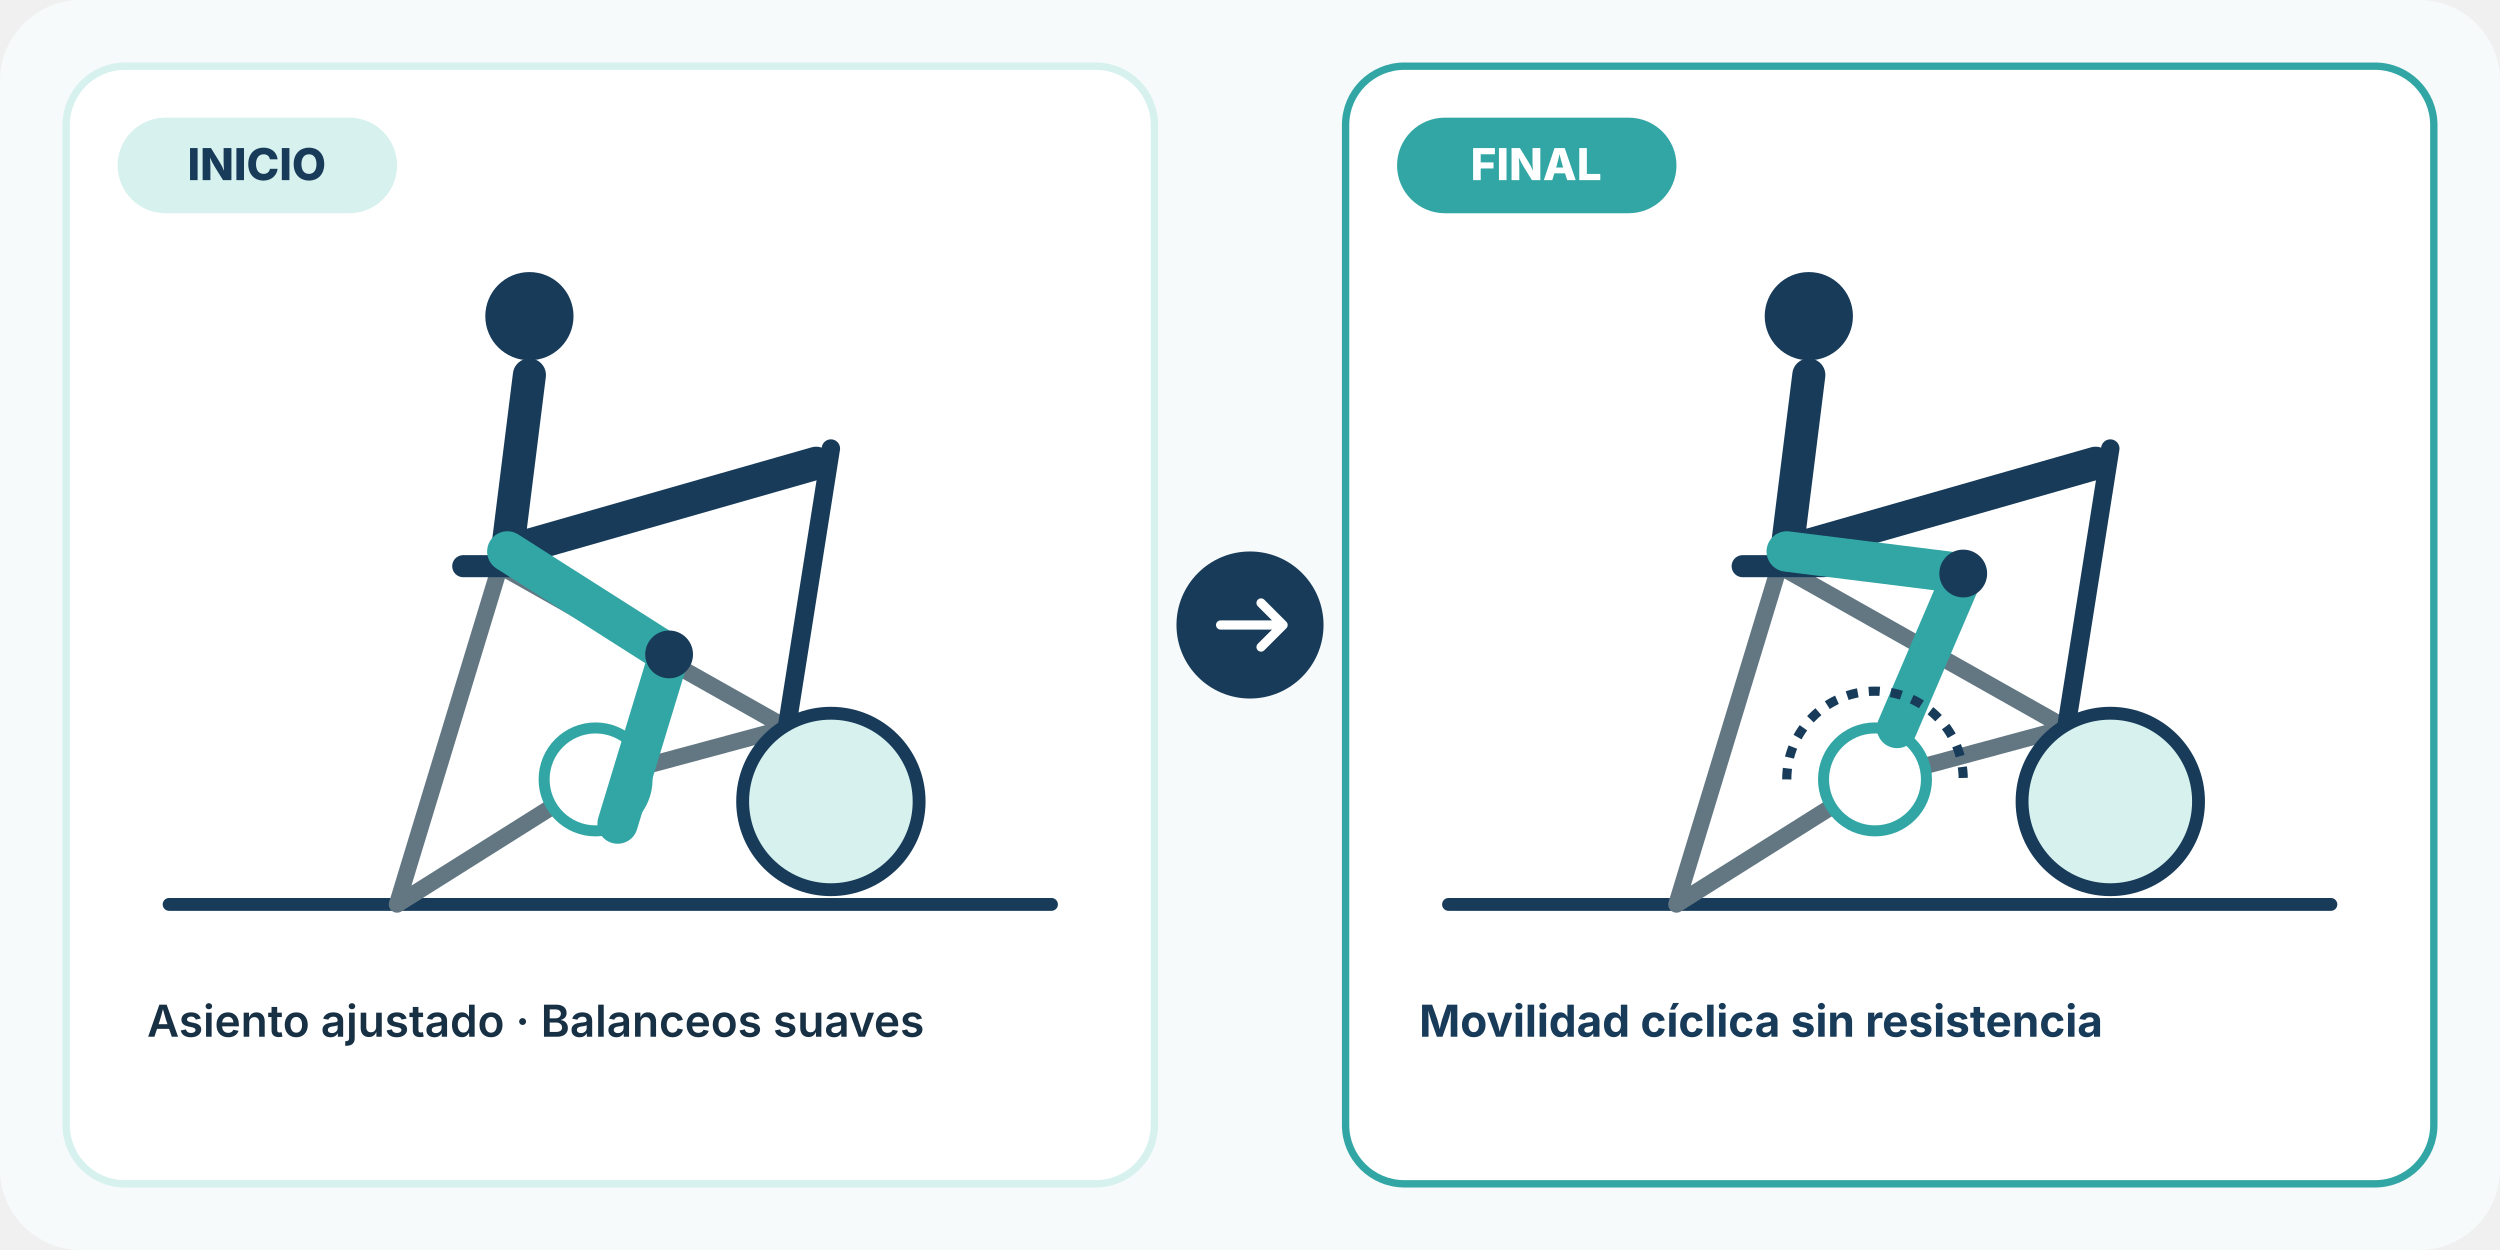
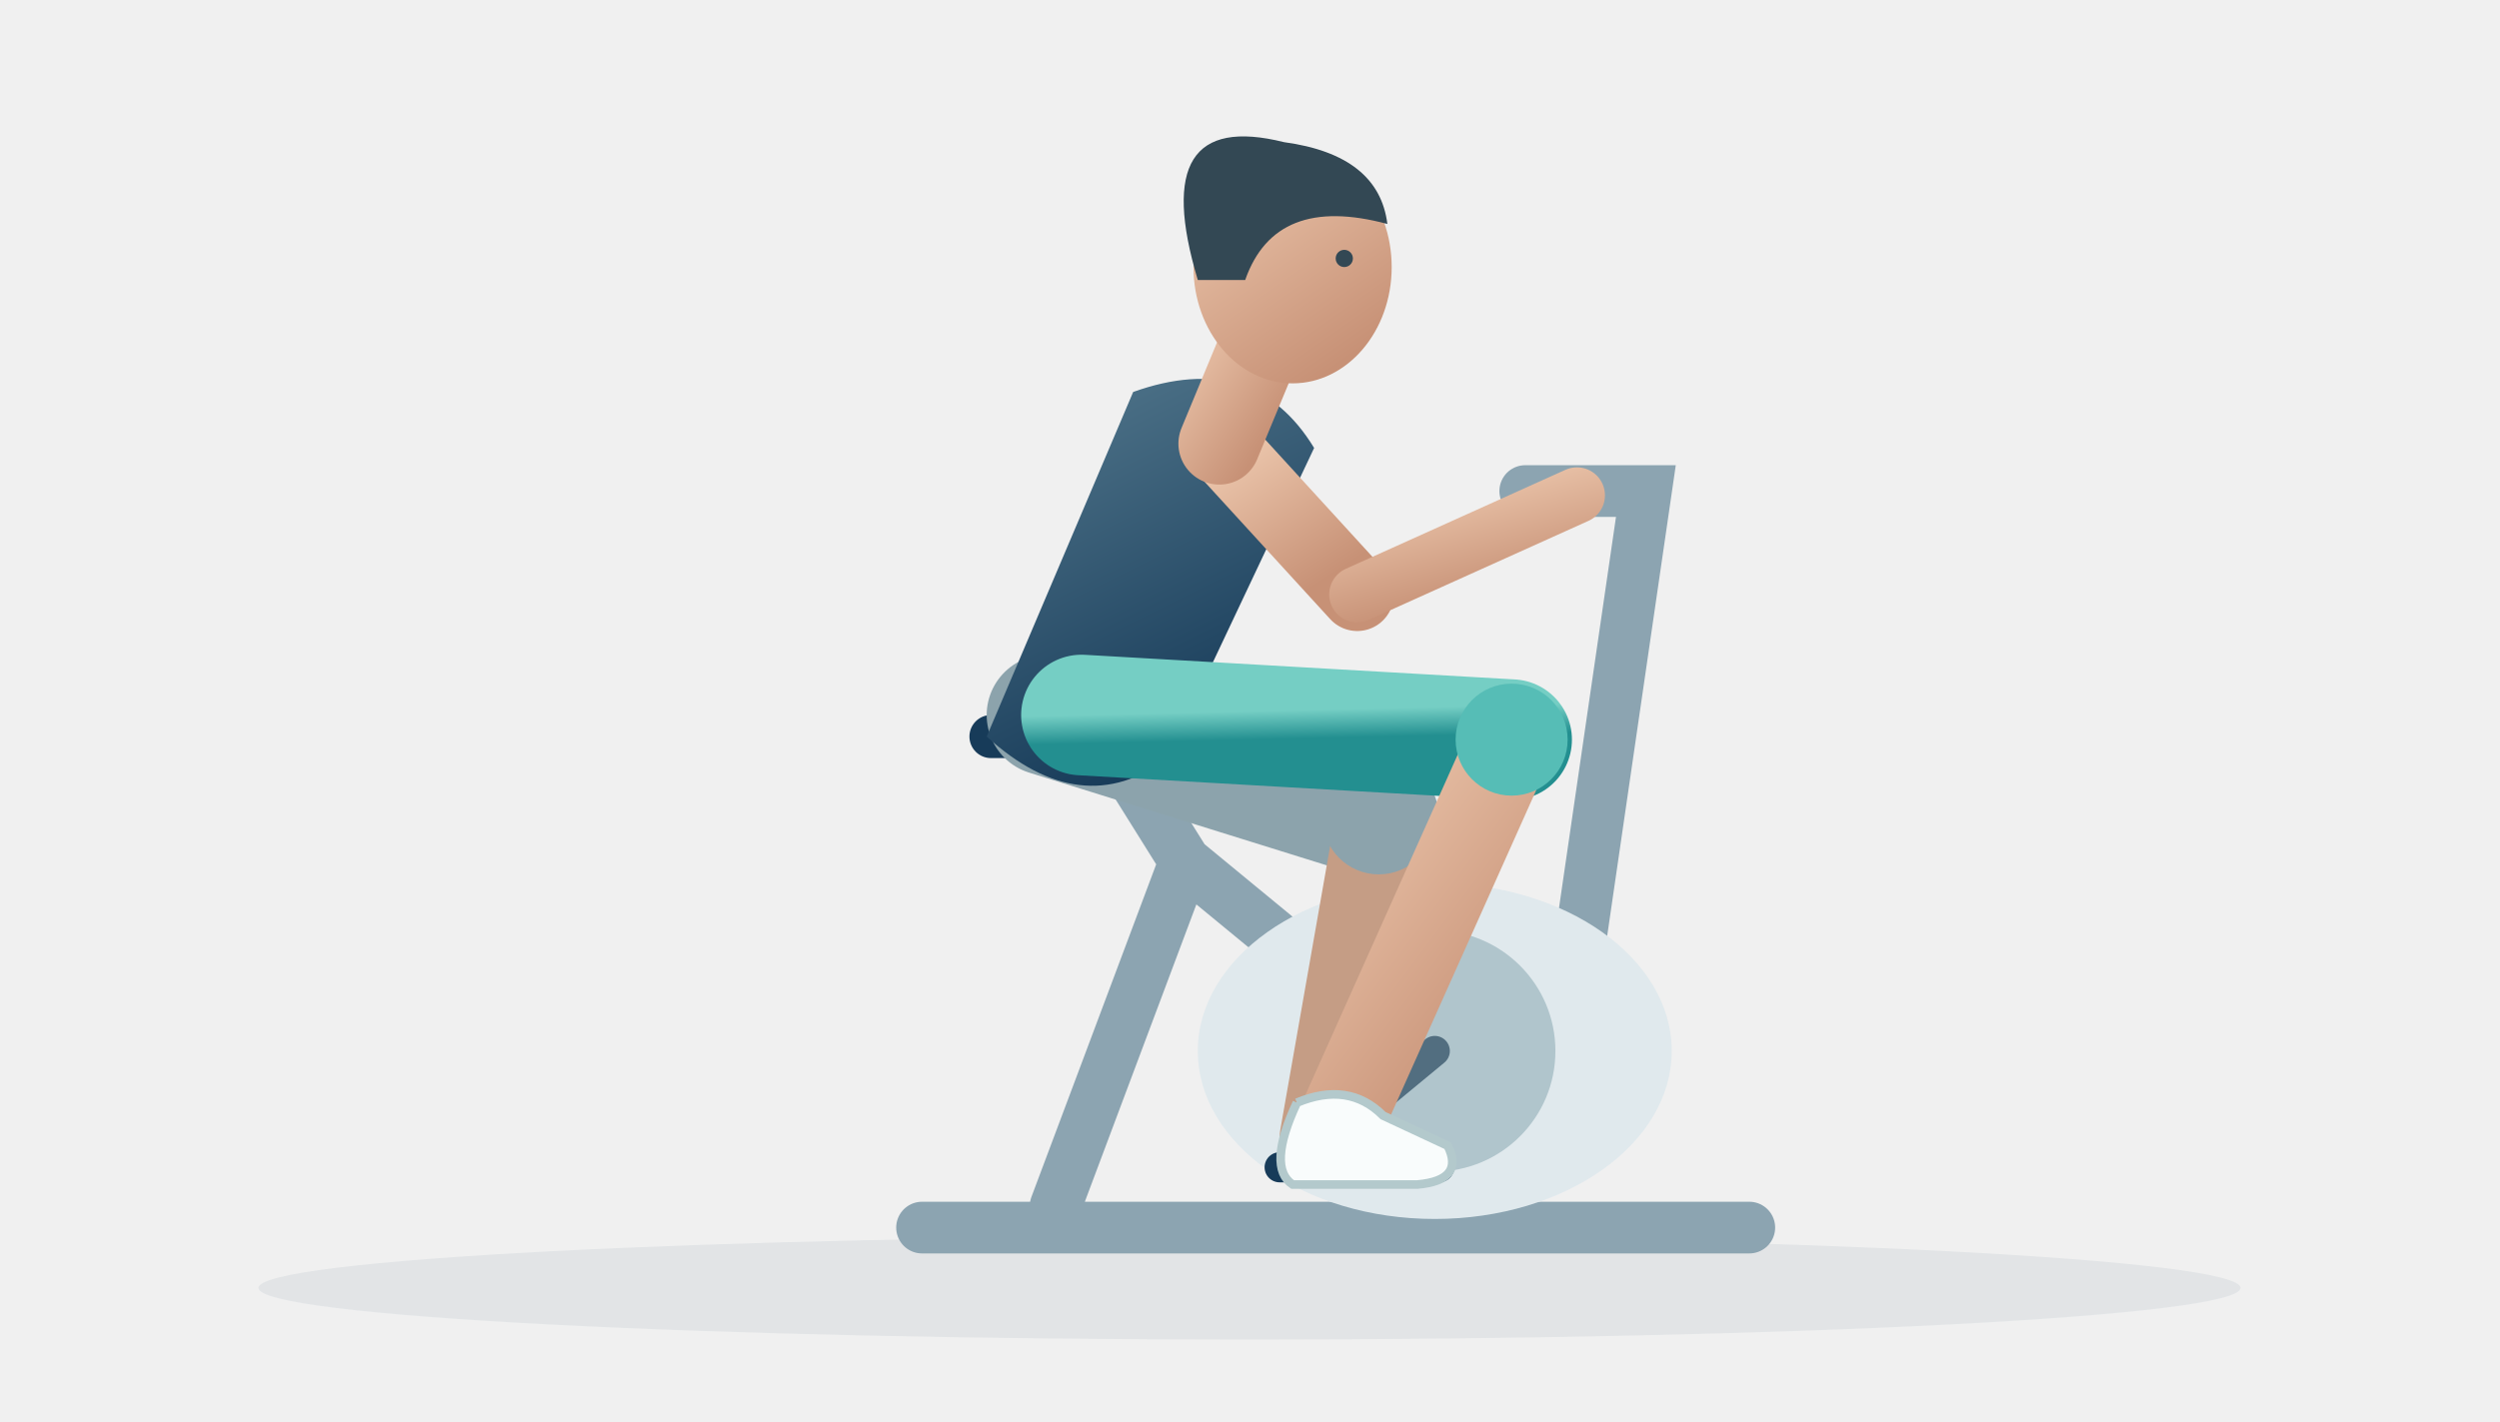
- <svg xmlns="http://www.w3.org/2000/svg" viewBox="0 0 680 340" fill="none" role="img" aria-label="Bicicleta estática: comparativa Inicio con balanceo pendular suave y Final con pedaleo cíclico controlado sin resistencia">
-   <rect width="680" height="340" rx="22" fill="#F7FAFB" />
-   <rect x="18" y="18" width="296" height="304" rx="16" fill="#FFFFFF" stroke="#D6F1EE" stroke-width="2" />
-   <rect x="32" y="32" width="76" height="26" rx="13" fill="#D6F1EE" />
-   <text x="51" y="49" fill="#173B59" font-family="Inter, sans-serif" font-size="12" font-weight="800">INICIO</text>
-   <line x1="46" y1="246" x2="286" y2="246" stroke="#173B59" stroke-width="3.5" stroke-linecap="round" />
-   <path d="M108 246 L136 154 L214 198 L162 212 Z" stroke="#637783" stroke-width="4.5" stroke-linejoin="round" />
-   <line x1="126" y1="154" x2="148" y2="154" stroke="#173B59" stroke-width="6" stroke-linecap="round" />
-   <line x1="214" y1="198" x2="226" y2="122" stroke="#173B59" stroke-width="5" stroke-linecap="round" />
-   <circle cx="226" cy="218" r="24" fill="#D6F1EE" stroke="#173B59" stroke-width="3.5" />
-   <circle cx="162" cy="212" r="14" fill="#FFFFFF" stroke="#32A6A4" stroke-width="3" />
-   <circle cx="144" cy="86" r="12" fill="#173B59" />
-   <path d="M144 102 L138 150 L222 126" stroke="#173B59" stroke-width="9" stroke-linecap="round" stroke-linejoin="round" />
-   <path d="M138 150 L182 178 L168 224" stroke="#32A6A4" stroke-width="11" stroke-linecap="round" stroke-linejoin="round" />
-   <circle cx="182" cy="178" r="6.5" fill="#173B59" />
-   <text x="40" y="282" fill="#183044" font-family="Inter, sans-serif" font-size="12" font-weight="600">Asiento ajustado · Balanceos suaves</text>
-   <circle cx="340" cy="170" r="20" fill="#173B59" />
-   <path d="M332 170 L348 170 M343 164 L349 170 L343 176" stroke="#FFFFFF" stroke-width="2.5" stroke-linecap="round" stroke-linejoin="round" />
-   <rect x="366" y="18" width="296" height="304" rx="16" fill="#FFFFFF" stroke="#32A6A4" stroke-width="2" />
-   <rect x="380" y="32" width="76" height="26" rx="13" fill="#32A6A4" />
-   <text x="400" y="49" fill="#FFFFFF" font-family="Inter, sans-serif" font-size="12" font-weight="800">FINAL</text>
-   <line x1="394" y1="246" x2="634" y2="246" stroke="#173B59" stroke-width="3.5" stroke-linecap="round" />
-   <path d="M456 246 L484 154 L562 198 L510 212 Z" stroke="#637783" stroke-width="4.5" stroke-linejoin="round" />
-   <line x1="474" y1="154" x2="496" y2="154" stroke="#173B59" stroke-width="6" stroke-linecap="round" />
-   <line x1="562" y1="198" x2="574" y2="122" stroke="#173B59" stroke-width="5" stroke-linecap="round" />
-   <circle cx="574" cy="218" r="24" fill="#D6F1EE" stroke="#173B59" stroke-width="3.5" />
-   <circle cx="510" cy="212" r="14" fill="#FFFFFF" stroke="#32A6A4" stroke-width="3" />
-   <circle cx="492" cy="86" r="12" fill="#173B59" />
-   <path d="M492 102 L486 150 L570 126" stroke="#173B59" stroke-width="9" stroke-linecap="round" stroke-linejoin="round" />
-   <path d="M486 150 L534 156 L516 198" stroke="#32A6A4" stroke-width="11" stroke-linecap="round" stroke-linejoin="round" />
-   <circle cx="534" cy="156" r="6.5" fill="#173B59" />
-   <path d="M486 212 A 24 24 0 1 1 534 212" stroke="#173B59" stroke-width="2.5" stroke-dasharray="3 3" />
-   <text x="386" y="282" fill="#173B59" font-family="Inter, sans-serif" font-size="12" font-weight="700">Movilidad cíclica sin resistencia</text>
+ <svg xmlns="http://www.w3.org/2000/svg" viewBox="0 0 580 330">
+   <defs>
+     <linearGradient id="skin" x2="0.6" y2="1">
+       <stop stop-color="#efcbb1" />
+       <stop offset="1" stop-color="#c79176" />
+     </linearGradient>
+     <linearGradient id="shirt" x2="0.4" y2="1">
+       <stop stop-color="#54798e" />
+       <stop offset="1" stop-color="#173b59" />
+     </linearGradient>
+     <linearGradient id="pants" x2="0.4" y2="1">
+       <stop stop-color="#75cec4" />
+       <stop offset="1" stop-color="#238f90" />
+     </linearGradient>
+   </defs>
+   <ellipse cx="290" cy="299" rx="230" ry="12" fill="#173b59" opacity=".07" />
+   <path d="M214 285h192 M245 280l30-80 85 70 M255 168l20 32 M360 265l22-151h-28" fill="none" stroke="#8ca4b1" stroke-width="12" stroke-linecap="round" />
+   <ellipse cx="333" cy="244" rx="55" ry="39" fill="#e0e9ed" />
+   <circle cx="333" cy="244" r="28" fill="#b0c5cc" />
+   <rect x="225" y="166" width="53" height="10" rx="5" fill="#173b59" />
+   <path d="M333,244 L310,263" fill="none" stroke="#526e80" stroke-width="7" stroke-linecap="round" />
+   <path d="M297,271 L334,271" fill="none" stroke="#173b59" stroke-width="7" stroke-linecap="round" />
+   <path d="M243,166 L320,190" fill="none" stroke="#8ca3ac" stroke-width="28" stroke-linecap="round" />
+   <path d="M320,190 L307,264" fill="none" stroke="#c59d85" stroke-width="20" stroke-linecap="round" />
+   <circle cx="320" cy="190" r="13" fill="#8ca3ac" />
+   <path d="M263 91 Q291 81 305 104 L271 176 Q251 191 229 171Z" fill="url(#shirt)" />
+   <path d="M251,166 L350.836,171.718" fill="none" stroke="url(#pants)" stroke-width="28" stroke-linecap="round" />
+   <path d="M350.836,171.718 L310,263" fill="none" stroke="url(#skin)" stroke-width="20" stroke-linecap="round" />
+   <circle cx="350.836" cy="171.718" r="13" fill="#56bdb6" />
+   <path d="M301 256 q12 -5 20 3 l15 7 q4 8 -7 9 h-29 q-6 -4 1 -19" fill="#f9fcfc" stroke="#b3c9cc" stroke-width="2" />
+   <path d="M283,103 L315,138" fill="none" stroke="url(#skin)" stroke-width="17" stroke-linecap="round" />
+   <path d="M315,138 L366,115" fill="none" stroke="url(#skin)" stroke-width="13" stroke-linecap="round" />
+   <path d="M283,103 L300,62" fill="none" stroke="url(#skin)" stroke-width="19" stroke-linecap="round" />
+   <ellipse cx="300" cy="62" rx="23" ry="27" fill="url(#skin)" />
+   <path d="M278 65 q-12 -40 20 -32 q22 3 24 19 q-26 -7 -33 13Z" fill="#334854" />
+   <circle cx="312" cy="60" r="2" fill="#334854" />
</svg>
